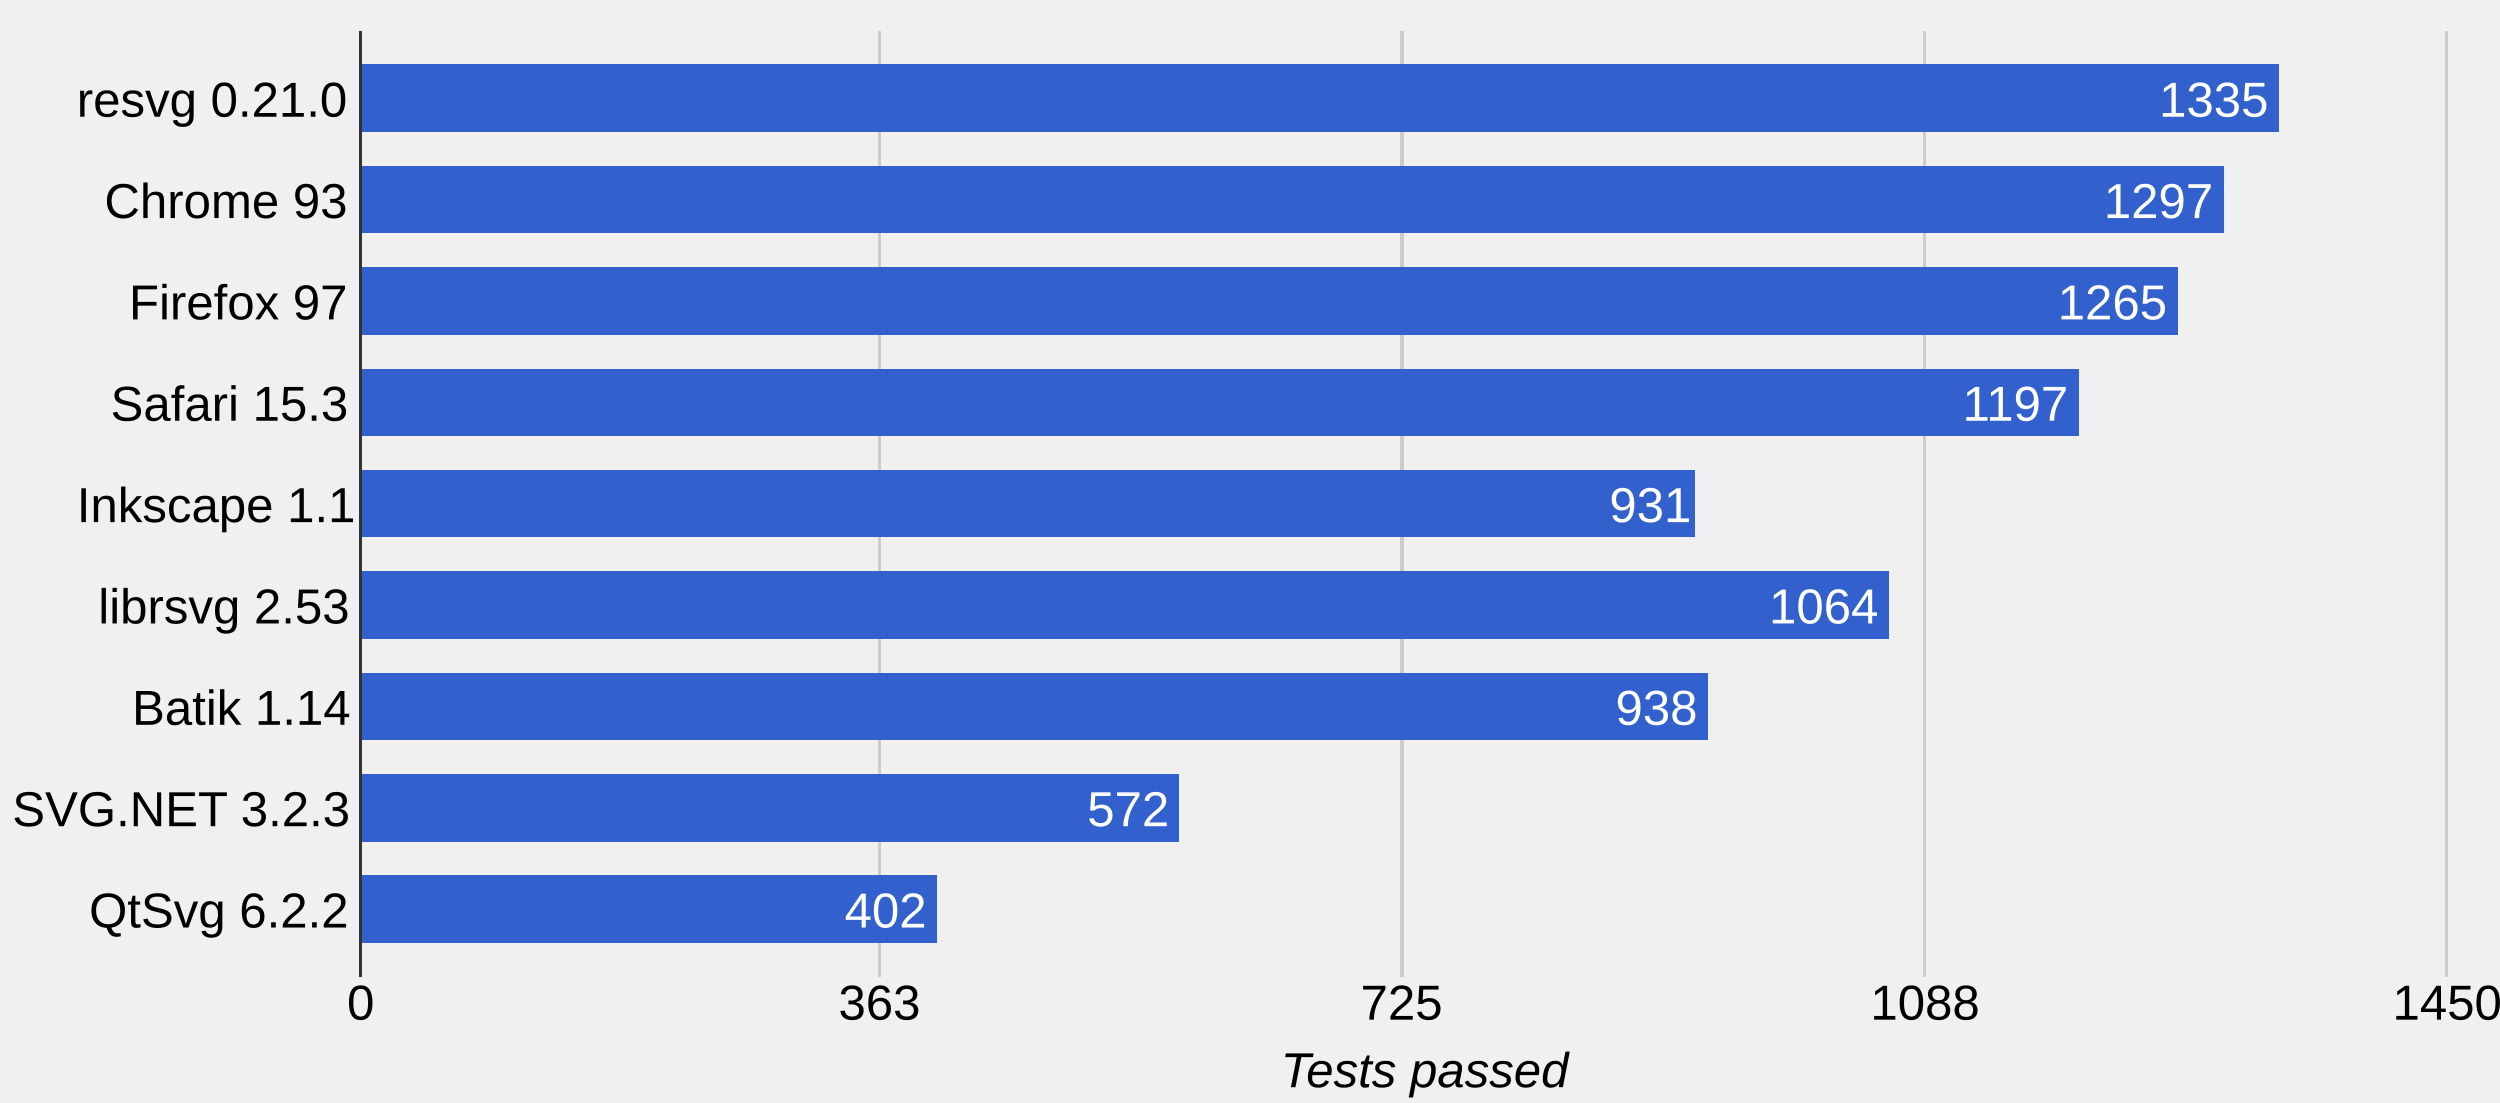
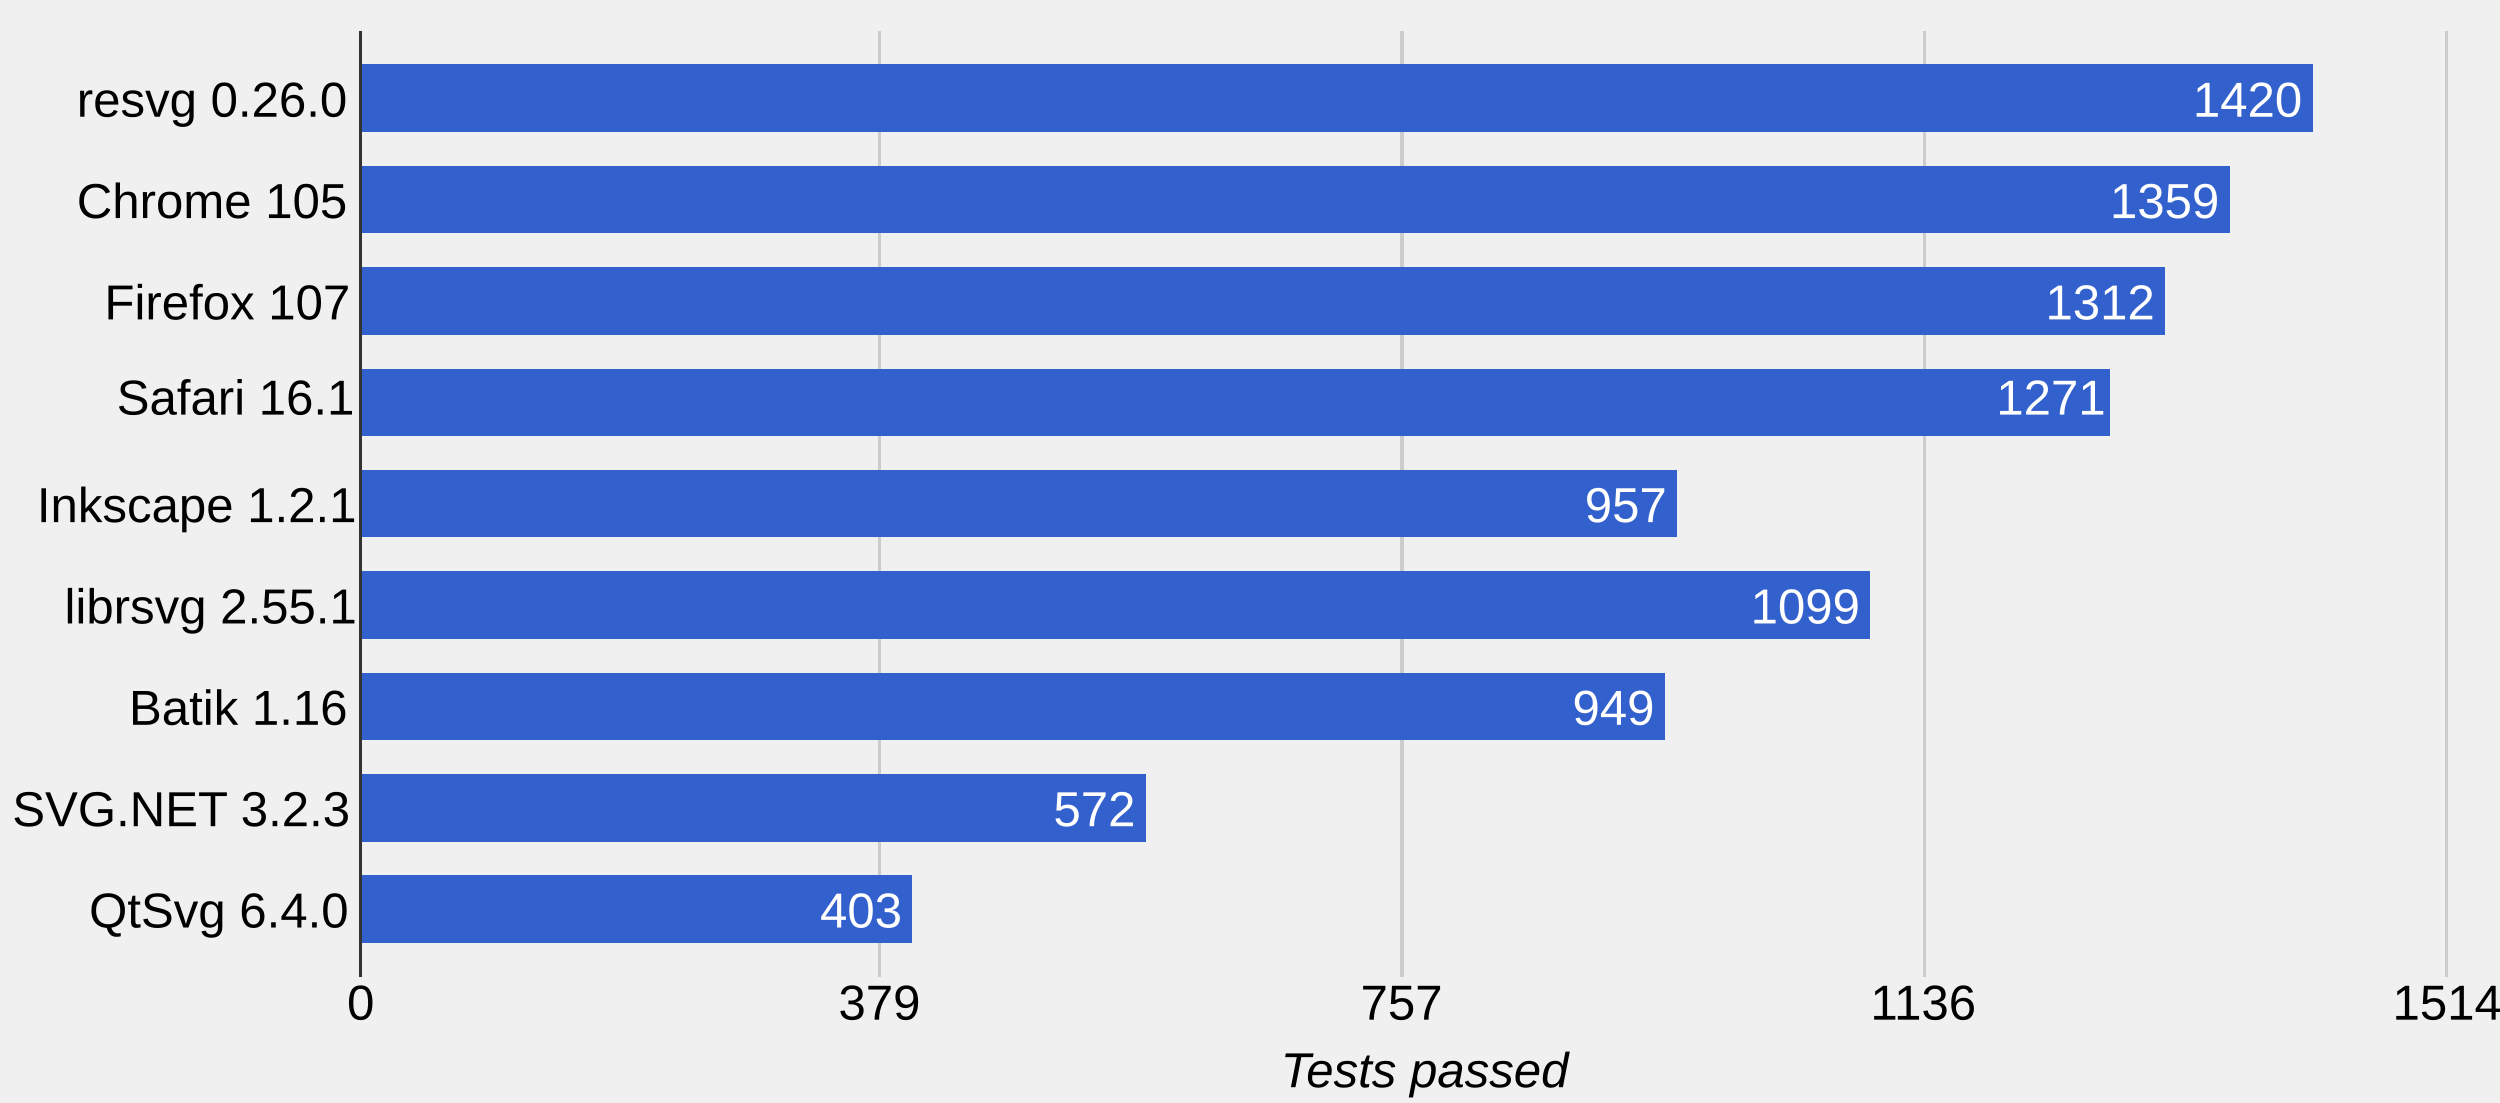
<svg xmlns="http://www.w3.org/2000/svg" height="359" shape-rendering="crispEdges" width="814">
-   <text font-family="Arial" font-size="16" x="25" y="38">resvg 0.21.0</text>
-   <text font-family="Arial" font-size="16" x="34" y="71">Chrome 93</text>
-   <text font-family="Arial" font-size="16" x="42" y="104">Firefox 97</text>
-   <text font-family="Arial" font-size="16" x="36" y="137">Safari 15.3</text>
-   <text font-family="Arial" font-size="16" x="25" y="170">Inkscape 1.1</text>
-   <text font-family="Arial" font-size="16" x="32" y="203">librsvg 2.53</text>
-   <text font-family="Arial" font-size="16" x="43" y="236">Batik 1.14</text>
+   <text font-family="Arial" font-size="16" x="25" y="38">resvg 0.26.0</text>
+   <text font-family="Arial" font-size="16" x="25" y="71">Chrome 105</text>
+   <text font-family="Arial" font-size="16" x="34" y="104">Firefox 107</text>
+   <text font-family="Arial" font-size="16" x="38" y="135">Safari 16.1</text>
+   <text font-family="Arial" font-size="16" x="12" y="170">Inkscape 1.2.1</text>
+   <text font-family="Arial" font-size="16" x="21" y="203">librsvg 2.55.1</text>
+   <text font-family="Arial" font-size="16" x="42" y="236">Batik 1.16</text>
  <text font-family="Arial" font-size="16" x="4" y="269">SVG.NET 3.2.3</text>
-   <text font-family="Arial" font-size="16" x="29" y="302">QtSvg 6.2.2</text>
+   <text font-family="Arial" font-size="16" x="29" y="302">QtSvg 6.4.0</text>
  <rect fill="#ccc" height="308" width="1" x="117" y="10" />
  <text fill="#000" font-family="Arial" font-size="16" x="113" y="332">0</text>
  <rect fill="#ccc" height="308" width="1" x="286" y="10" />
-   <text fill="#000" font-family="Arial" font-size="16" x="273" y="332">363</text>
+   <text fill="#000" font-family="Arial" font-size="16" x="273" y="332">379</text>
  <rect fill="#ccc" height="308" width="1" x="456" y="10" />
-   <text fill="#000" font-family="Arial" font-size="16" x="443" y="332">725</text>
+   <text fill="#000" font-family="Arial" font-size="16" x="443" y="332">757</text>
  <rect fill="#ccc" height="308" width="1" x="626" y="10" />
-   <text fill="#000" font-family="Arial" font-size="16" x="609" y="332">1088</text>
+   <text fill="#000" font-family="Arial" font-size="16" x="609" y="332">1136</text>
  <rect fill="#ccc" height="308" width="1" x="796" y="10" />
-   <text fill="#000" font-family="Arial" font-size="16" x="779" y="332">1450</text>
-   <rect fill="#3260cd" height="22" width="625" x="117" y="21" />
-   <text fill="#fff" font-family="Arial" font-size="16" x="703" y="38">1335</text>
-   <rect fill="#3260cd" height="22" width="607" x="117" y="54" />
-   <text fill="#fff" font-family="Arial" font-size="16" x="685" y="71">1297</text>
-   <rect fill="#3260cd" height="22" width="592" x="117" y="87" />
-   <text fill="#fff" font-family="Arial" font-size="16" x="670" y="104">1265</text>
-   <rect fill="#3260cd" height="22" width="560" x="117" y="120" />
-   <text fill="#fff" font-family="Arial" font-size="16" x="639" y="137">1197</text>
-   <rect fill="#3260cd" height="22" width="435" x="117" y="153" />
-   <text fill="#fff" font-family="Arial" font-size="16" x="524" y="170">931</text>
-   <rect fill="#3260cd" height="22" width="498" x="117" y="186" />
-   <text fill="#fff" font-family="Arial" font-size="16" x="576" y="203">1064</text>
-   <rect fill="#3260cd" height="22" width="439" x="117" y="219" />
-   <text fill="#fff" font-family="Arial" font-size="16" x="526" y="236">938</text>
-   <rect fill="#3260cd" height="22" width="267" x="117" y="252" />
-   <text fill="#fff" font-family="Arial" font-size="16" x="354" y="269">572</text>
-   <rect fill="#3260cd" height="22" width="188" x="117" y="285" />
-   <text fill="#fff" font-family="Arial" font-size="16" x="275" y="302">402</text>
+   <text fill="#000" font-family="Arial" font-size="16" x="779" y="332">1514</text>
+   <rect fill="#3260cd" height="22" width="636" x="117" y="21" />
+   <text fill="#fff" font-family="Arial" font-size="16" x="714" y="38">1420</text>
+   <rect fill="#3260cd" height="22" width="609" x="117" y="54" />
+   <text fill="#fff" font-family="Arial" font-size="16" x="687" y="71">1359</text>
+   <rect fill="#3260cd" height="22" width="588" x="117" y="87" />
+   <text fill="#fff" font-family="Arial" font-size="16" x="666" y="104">1312</text>
+   <rect fill="#3260cd" height="22" width="570" x="117" y="120" />
+   <text fill="#fff" font-family="Arial" font-size="16" x="650" y="135">1271</text>
+   <rect fill="#3260cd" height="22" width="429" x="117" y="153" />
+   <text fill="#fff" font-family="Arial" font-size="16" x="516" y="170">957</text>
+   <rect fill="#3260cd" height="22" width="492" x="117" y="186" />
+   <text fill="#fff" font-family="Arial" font-size="16" x="570" y="203">1099</text>
+   <rect fill="#3260cd" height="22" width="425" x="117" y="219" />
+   <text fill="#fff" font-family="Arial" font-size="16" x="512" y="236">949</text>
+   <rect fill="#3260cd" height="22" width="256" x="117" y="252" />
+   <text fill="#fff" font-family="Arial" font-size="16" x="343" y="269">572</text>
+   <rect fill="#3260cd" height="22" width="180" x="117" y="285" />
+   <text fill="#fff" font-family="Arial" font-size="16" x="267" y="302">403</text>
  <rect fill="#333" height="308" width="1" x="117" y="10" />
  <text font-family="Arial" font-size="16" font-style="italic" x="417" y="354">Tests passed</text>
</svg>
